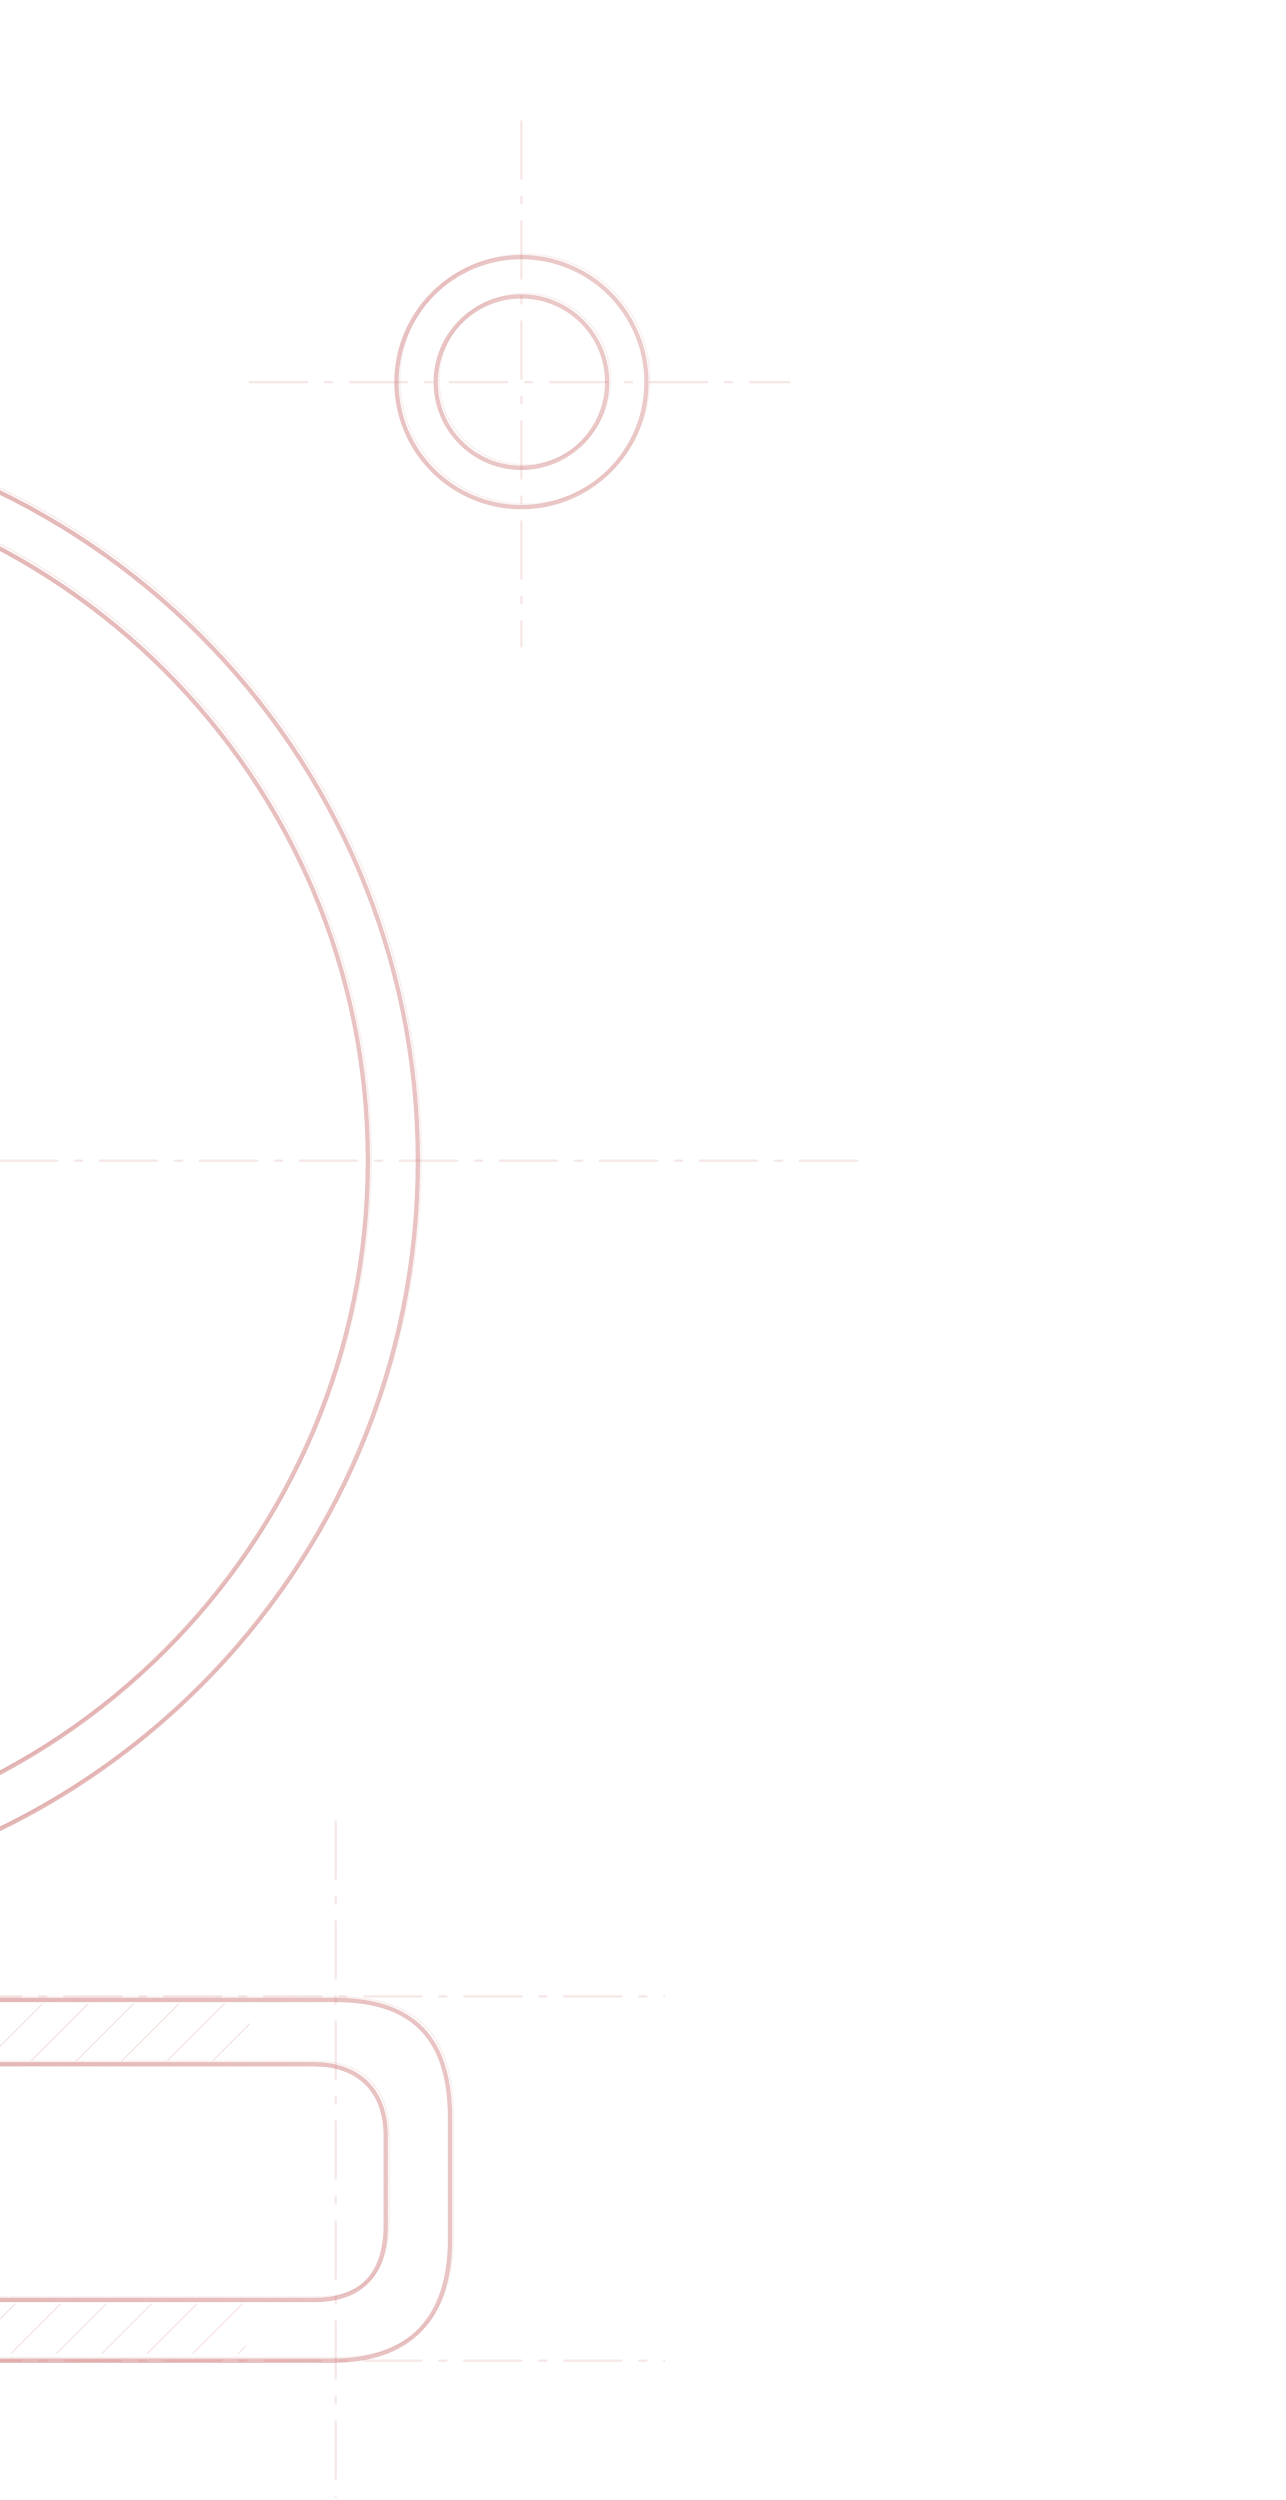
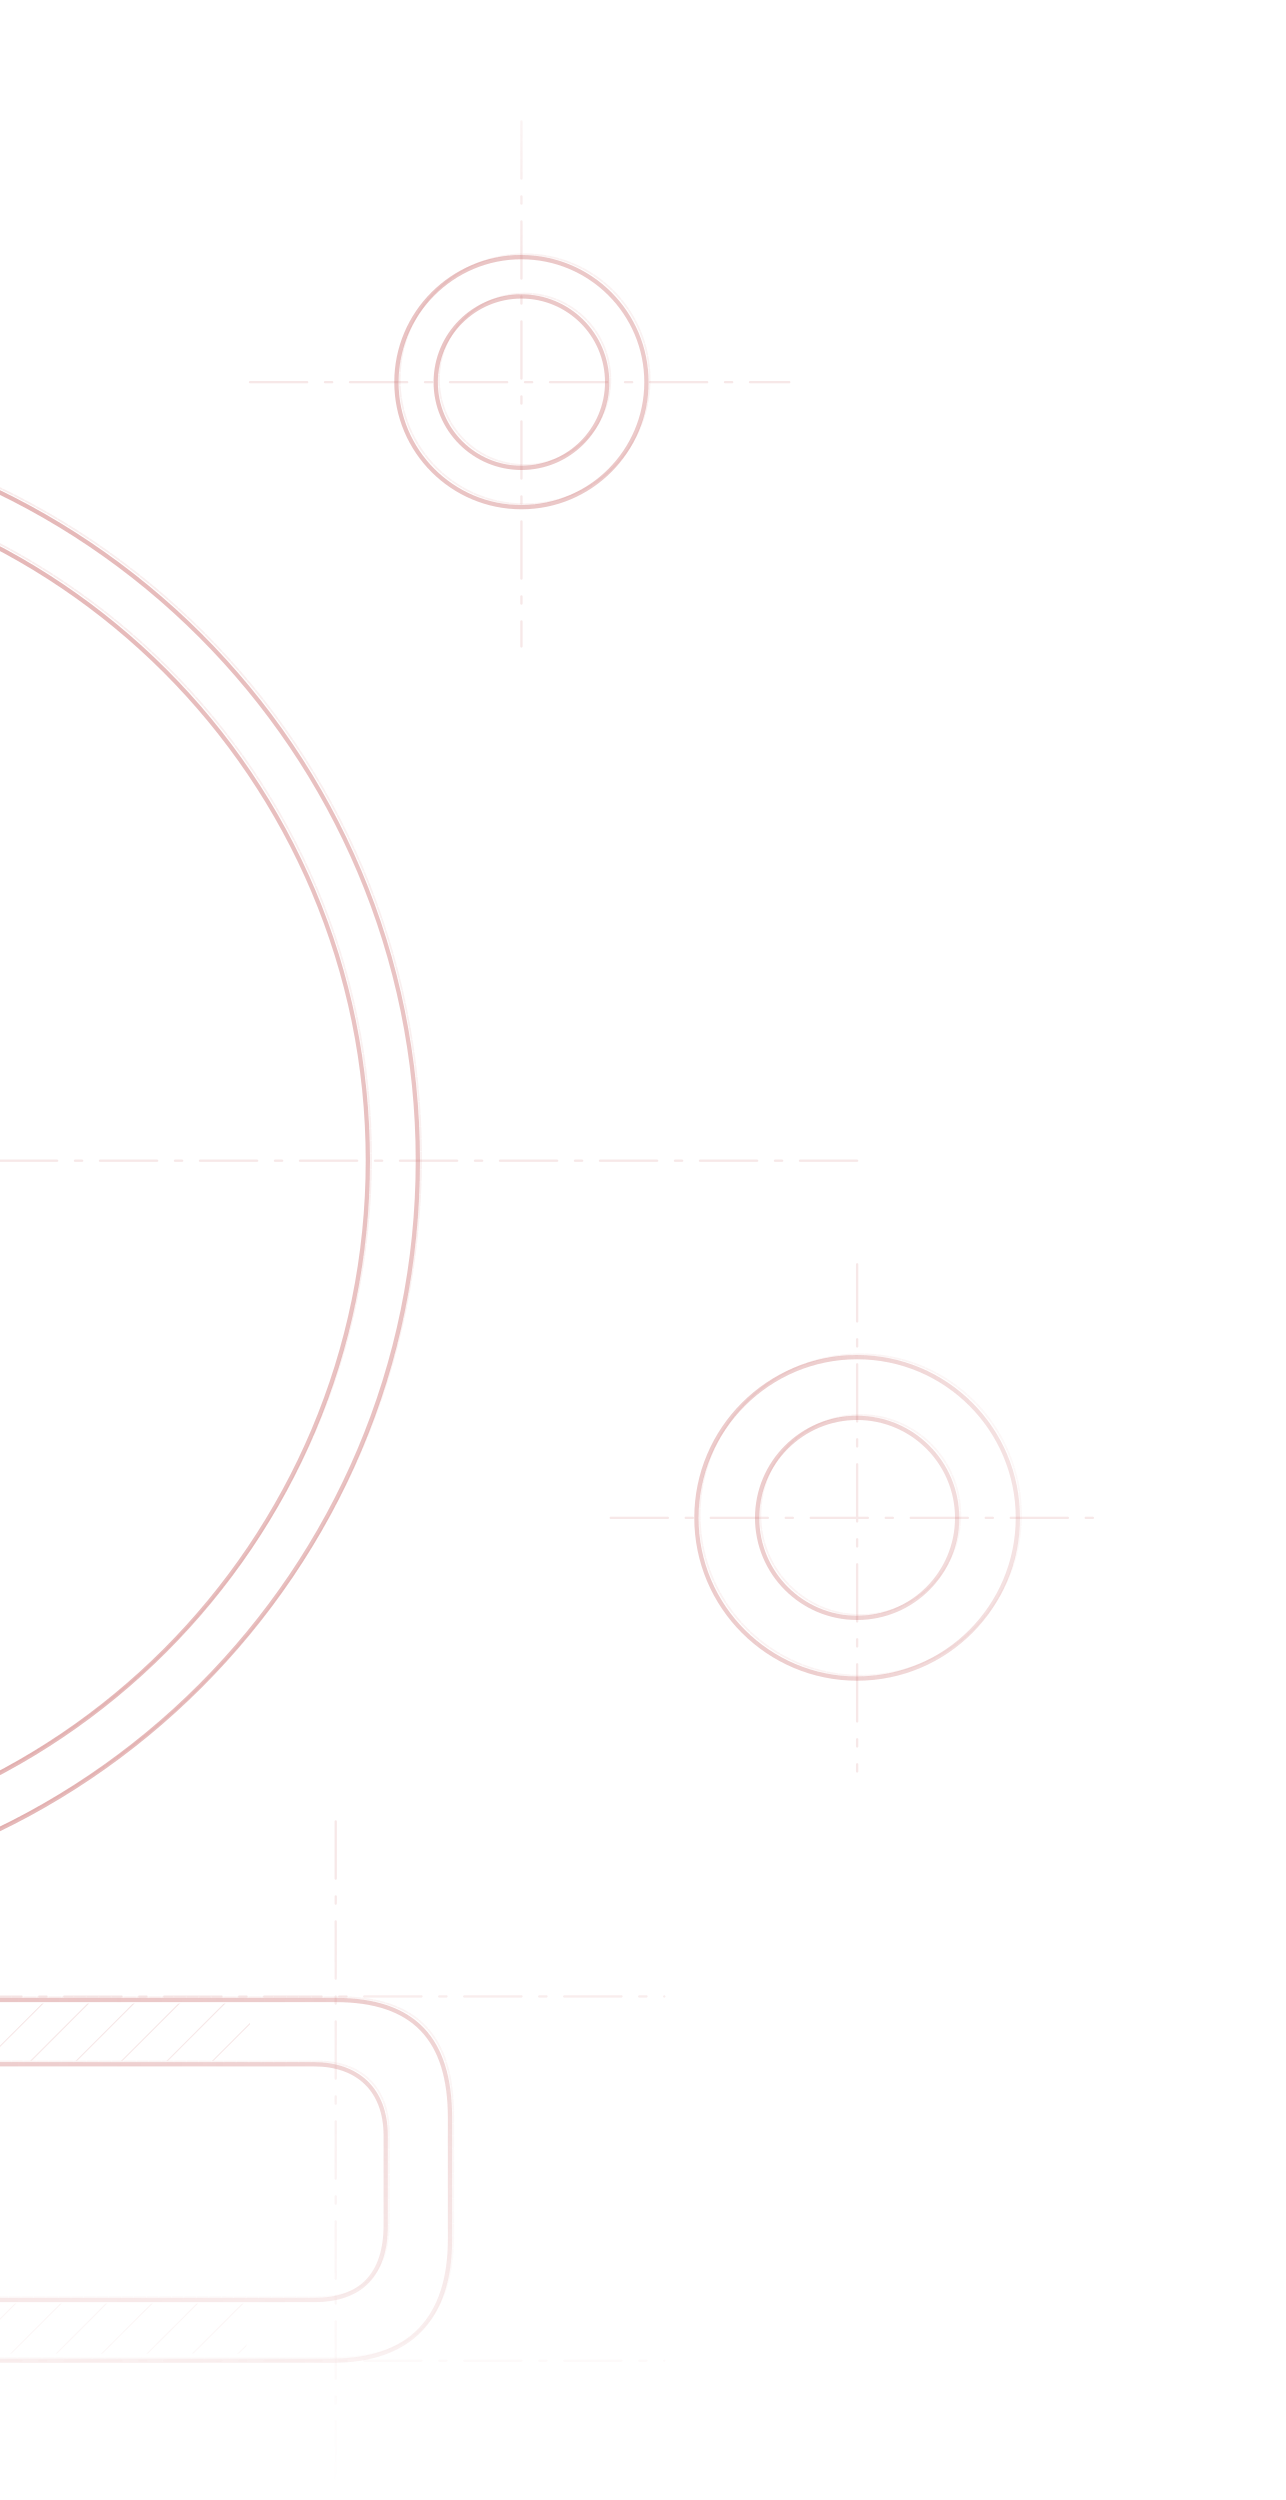
<svg xmlns="http://www.w3.org/2000/svg" width="360" height="700" viewBox="0 0 360 700" fill="none">
  <defs>
+     <linearGradient id="edge-fade" x1="0" y1="0" x2="0" y2="700" gradientUnits="userSpaceOnUse">
+       <stop stop-color="#000" />
+       <stop offset=".1" stop-color="#fff" />
+       <stop offset=".75" stop-color="#fff" />
+       <stop offset="1" stop-color="#000" />
+     </linearGradient>
+     <mask id="soft-edges" x="0" y="0" width="360" height="700" maskUnits="userSpaceOnUse">
+       <rect width="360" height="700" fill="url(#edge-fade)" />
+     </mask>
    <linearGradient id="ink" x1="0" y1="0" x2="360" y2="0" gradientUnits="userSpaceOnUse">
      <stop stop-color="#c96a6a" stop-opacity=".48" />
      <stop offset=".65" stop-color="#c96a6a" stop-opacity=".32" />
      <stop offset="1" stop-color="#c96a6a" stop-opacity="0" />
    </linearGradient>
    <pattern id="hatch" width="9" height="9" patternUnits="userSpaceOnUse" patternTransform="rotate(45)">
      <path d="M0 0V9" stroke="#c96a6a" stroke-opacity=".2" stroke-width=".6" />
    </pattern>
    <g id="contour">
      <circle cx="-91" cy="325" r="208" />
      <circle cx="-91" cy="325" r="194" />
      <circle cx="146" cy="107" r="35" />
      <circle cx="146" cy="107" r="24" />
+       <circle cx="240" cy="425" r="45" />
+       <circle cx="240" cy="425" r="28" />
      <path d="M-15 560H94C116 560 126 571 126 593V627C126 649 115 661 93 661H-15M-15 578H88C100 578 108 585 108 598V623C108 637 101 644 88 644H-15" />
    </g>
  </defs>
-   <g stroke-linecap="round" stroke-linejoin="round">
+   <g stroke-linecap="round" stroke-linejoin="round" mask="url(#soft-edges)">
    <g stroke="url(#ink)" stroke-width="1.2">
      <use href="#contour" />
      <use href="#contour" transform="translate(.9 -.8)" opacity=".24" stroke-width=".5" stroke-dasharray="3 .5" />
    </g>
    <g stroke="#c96a6a" stroke-opacity=".16" stroke-width=".65" stroke-dasharray="16 5 2 5">
-       <path d="M0 325H241M146 34V181M70 107H221M94 510V699M-10 559H186M-10 661H186" />
+       <path d="M0 325H241M146 34V181M70 107H221M94 510V699M-10 559H186M-10 661H186M240 354V496M171 425H309" />
    </g>
    <path d="M0 561H70V577H0ZM0 645H69V659H0Z" fill="url(#hatch)" />
  </g>
</svg>
